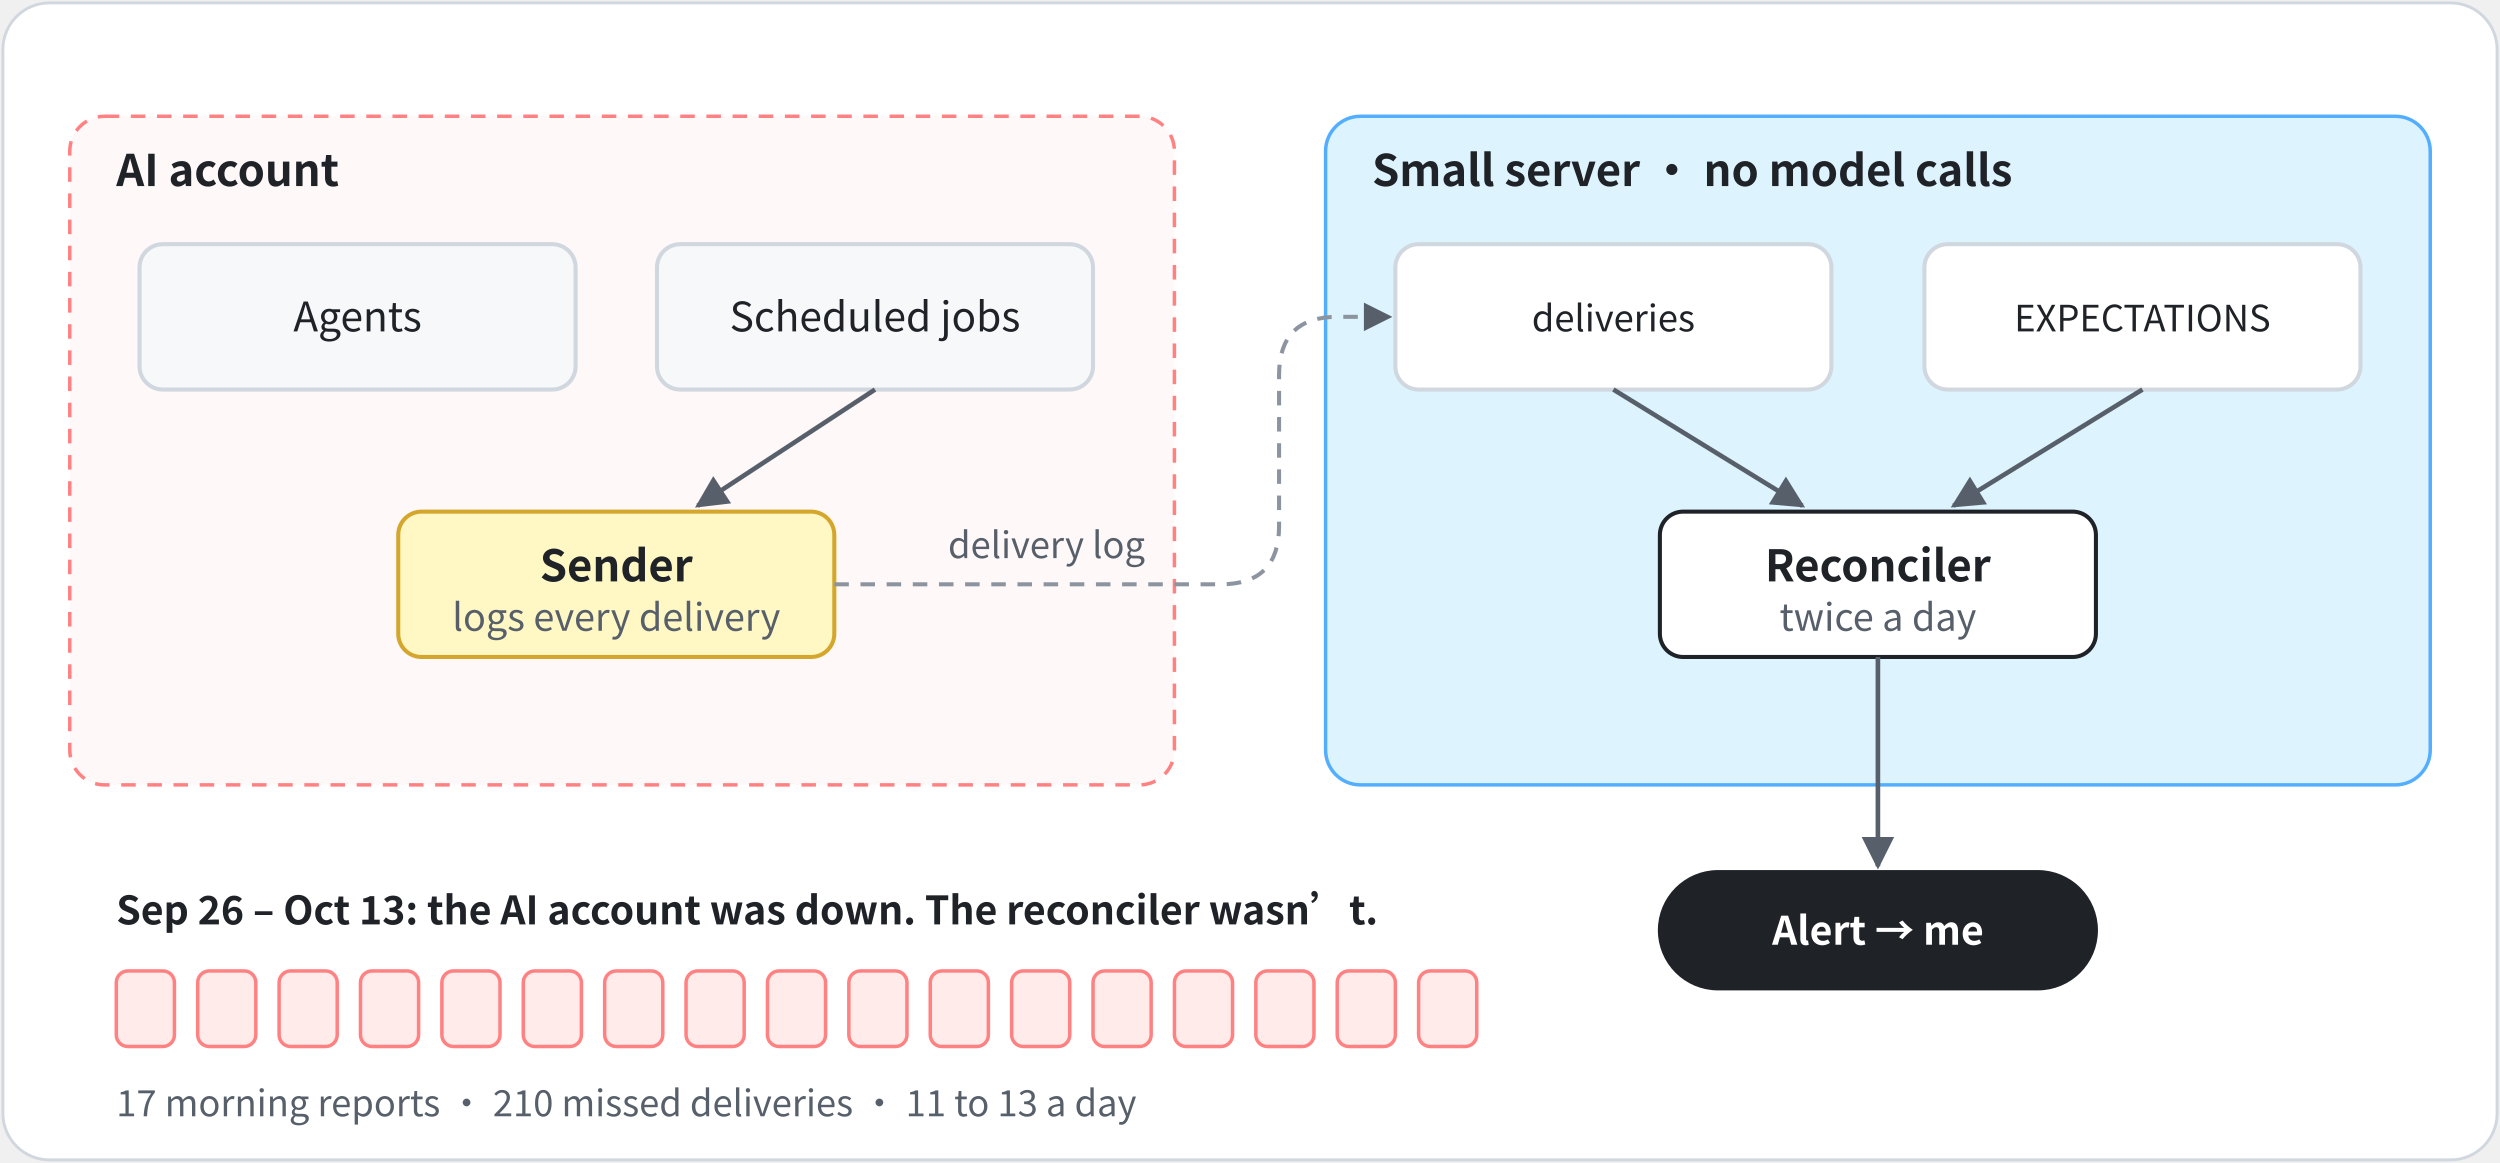
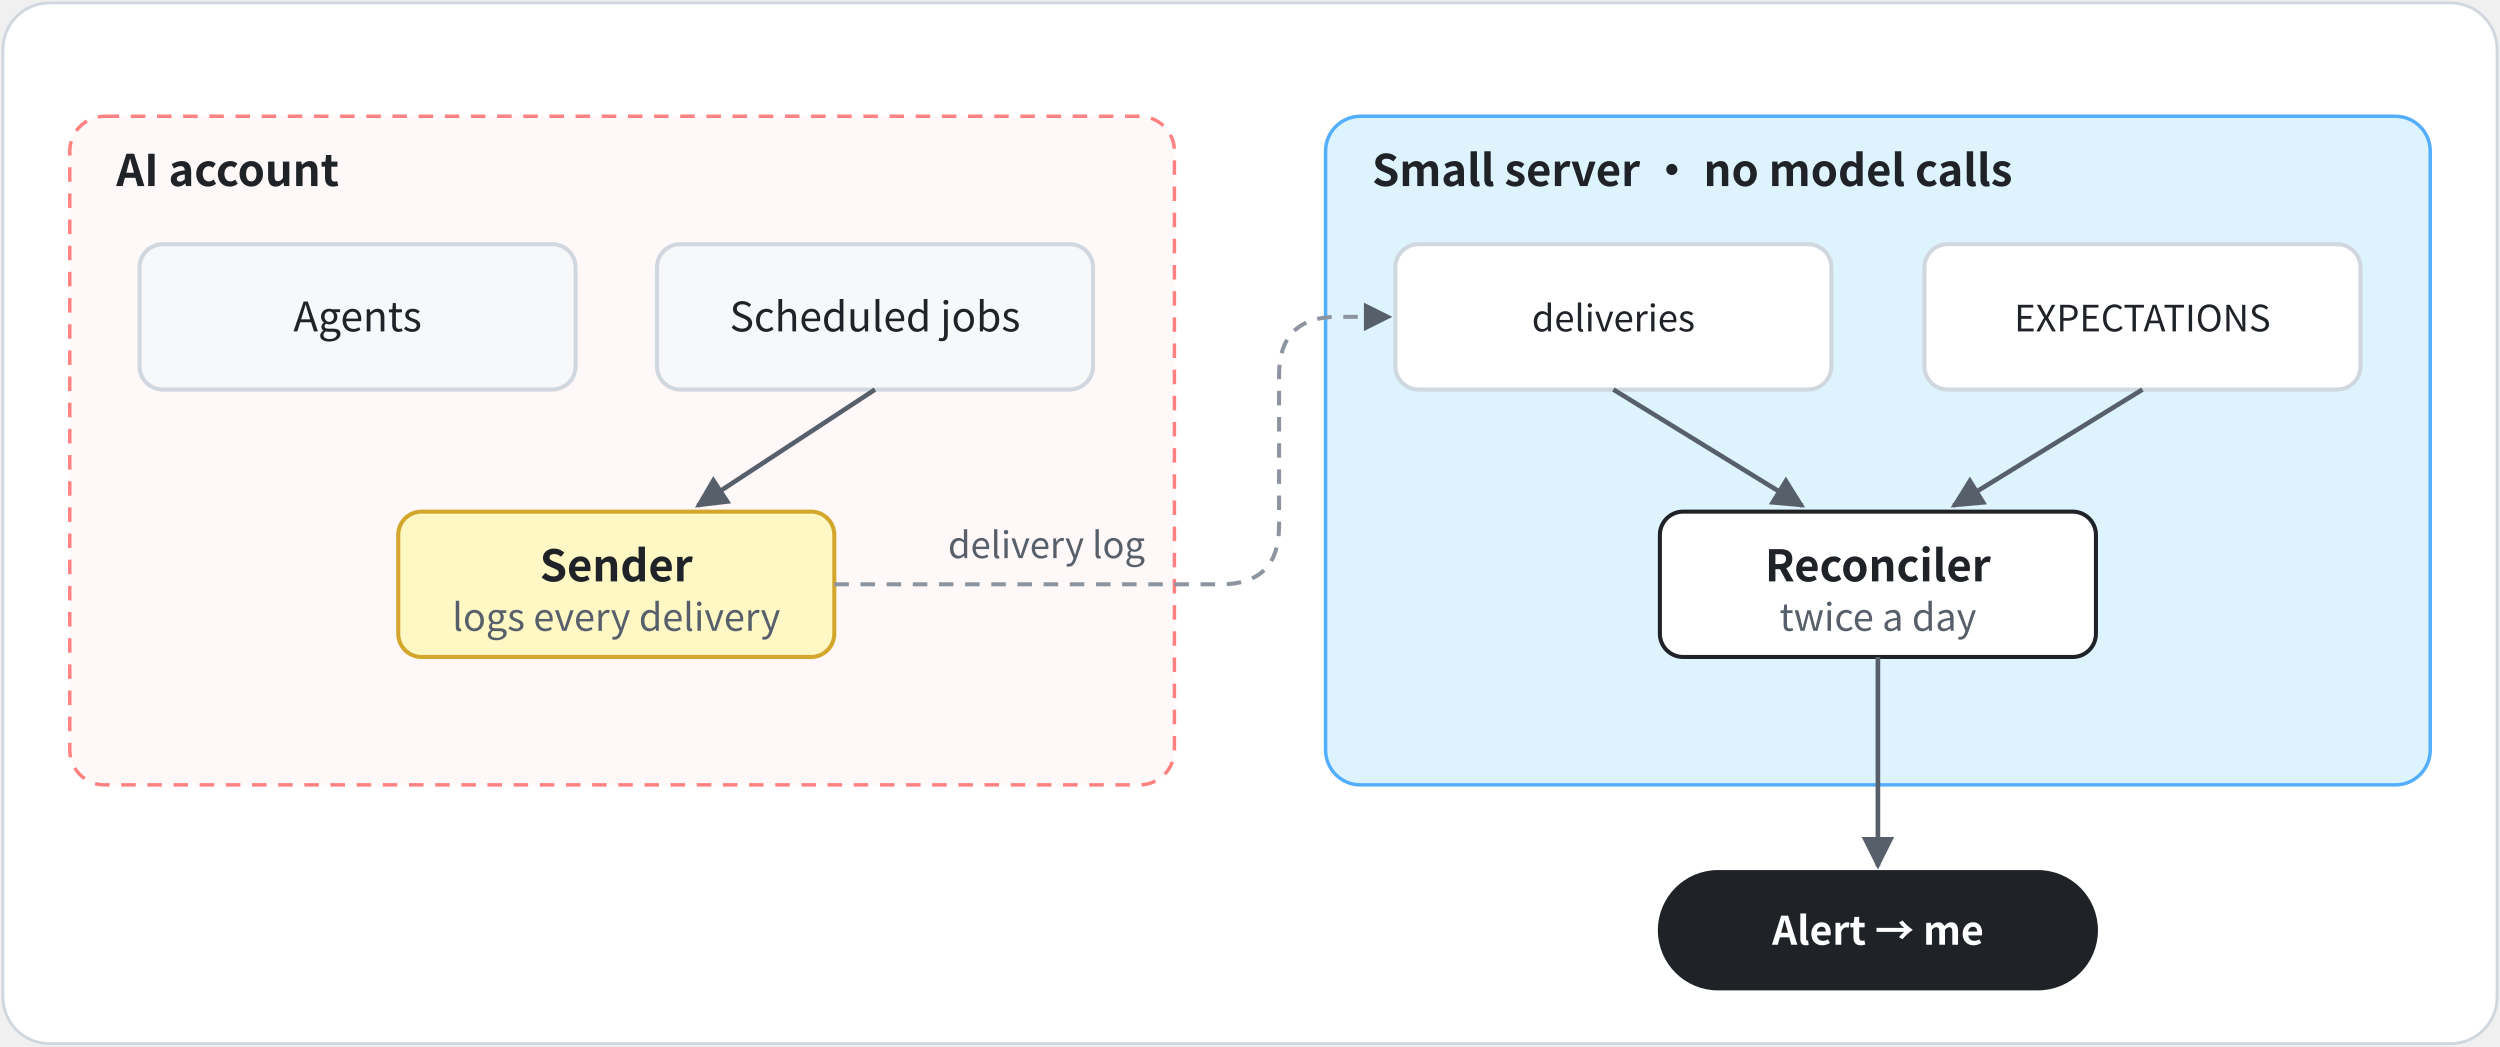
- <svg xmlns="http://www.w3.org/2000/svg" viewBox="0 0 860 400" width="860" height="400" role="img" aria-label="The reconciler runs on a small server outside the AI account, compares the schedule with what the sender logged, and alerts me directly. Below: 17 morning reports during the 18-day outage, 210 missing deliveries.">
+ <svg xmlns="http://www.w3.org/2000/svg" viewBox="0 0 860 360" width="860" height="360" role="img" aria-label="The reconciler runs on a small server outside the AI account, compares the schedule with what the sender logged, and alerts me directly.">
  <defs>
    <marker id="a" viewBox="0 0 10 10" refX="9" refY="5" markerWidth="7" markerHeight="7" orient="auto-start-reverse">
      <path d="M0,0 L10,5 L0,10 z" fill="#57606a" />
    </marker>
    <marker id="r" viewBox="0 0 10 10" refX="9" refY="5" markerWidth="7" markerHeight="7" orient="auto-start-reverse">
      <path d="M0,0 L10,5 L0,10 z" fill="#ff8182" />
    </marker>
    <pattern id="hatch" width="6" height="6" patternUnits="userSpaceOnUse" patternTransform="rotate(45)">
      <rect width="6" height="6" fill="#f6f8fa" />
      <line x1="0" y1="0" x2="0" y2="6" stroke="#d0d7de" stroke-width="3" />
    </pattern>
    <style>text{font-family:-apple-system, BlinkMacSystemFont, 'Segoe UI', 'PingFang SC', 'Noto Sans CJK SC', 'Microsoft YaHei', Helvetica, Arial, sans-serif;fill:#1f2328} .s{font-size:13px;fill:#57606a} .b{font-size:15px;font-weight:600} .t{font-size:14px} .l{font-size:12.5px;fill:#57606a} .h{stroke:#ffffff;stroke-width:5px;stroke-linejoin:round;paint-order:stroke} .e{stroke:#57606a;stroke-width:1.6;fill:none} .d{stroke:#8c959f;stroke-width:1.4;fill:none;stroke-dasharray:5 4} .x{stroke:#ff8182;stroke-width:1.6;fill:none;stroke-dasharray:5 4}</style>
  </defs>
-   <rect x="1" y="1" width="858" height="398" rx="16" fill="#ffffff" stroke="#d0d7de" />
+   <rect x="1" y="1" width="858" height="358" rx="16" fill="#ffffff" stroke="#d0d7de" />
  <rect x="24" y="40" width="380" height="230" rx="12" fill="#fff8f8" stroke="#ff8182" stroke-width="1.2" stroke-dasharray="5 4" />
  <text class="b" x="40" y="64" text-anchor="start">AI account</text>
  <rect x="48" y="84" width="150" height="50" rx="8" fill="#f6f8fa" stroke="#d0d7de" stroke-width="1.4" />
  <text class="t" x="123" y="114" text-anchor="middle">Agents</text>
  <rect x="226" y="84" width="150" height="50" rx="8" fill="#f6f8fa" stroke="#d0d7de" stroke-width="1.4" />
  <text class="t" x="301" y="114" text-anchor="middle">Scheduled jobs</text>
  <rect x="137" y="176" width="150" height="50" rx="8" fill="#fff8c5" stroke="#d4a72c" stroke-width="1.4" />
  <text class="b" x="212" y="200" text-anchor="middle">Sender</text>
  <text class="s" x="212" y="217" text-anchor="middle">logs every delivery</text>
  <path class="e" d="M301,134 L240,174" marker-end="url(#a)" />
  <rect x="456" y="40" width="380" height="230" rx="12" fill="#ddf4ff" stroke="#54aeff" stroke-width="1.2" />
  <text class="b" x="472" y="64" text-anchor="start">Small server · no model calls</text>
  <rect x="480" y="84" width="150" height="50" rx="8" fill="#ffffff" stroke="#d0d7de" stroke-width="1.4" />
  <text class="t" x="555" y="114" text-anchor="middle" style="font-size:12.5px">deliveries</text>
  <rect x="662" y="84" width="150" height="50" rx="8" fill="#ffffff" stroke="#d0d7de" stroke-width="1.4" />
  <text class="t" x="737" y="114" text-anchor="middle" style="font-size:12.5px">EXPECTATIONS</text>
  <rect x="571" y="176" width="150" height="50" rx="8" fill="#ffffff" stroke="#1f2328" stroke-width="1.4" />
  <text class="b" x="646" y="200" text-anchor="middle">Reconciler</text>
  <text class="s" x="646" y="217" text-anchor="middle">twice a day</text>
  <path class="e" d="M555,134 L620,174" marker-end="url(#a)" />
  <path class="e" d="M737,134 L672,174" marker-end="url(#a)" />
  <path class="d" d="M287,201 L420,201 Q440,201 440,181 L440,129 Q440,109 460,109 L478,109" marker-end="url(#a)" />
  <text class="l" x="360" y="192" text-anchor="middle">delivery log</text>
  <rect x="571" y="300" width="150" height="40" rx="20" fill="#1f2328" stroke="#1f2328" stroke-width="1.4" />
  <text class="t" x="646" y="325" text-anchor="middle" style="font-size:13.5px;fill:#ffffff;font-weight:600">Alert → me</text>
  <path class="e" d="M646,226 L646,298" marker-end="url(#a)" />
-   <text class="b" x="40" y="318" text-anchor="start" style="font-size:13.5px">Sep 26 – Oct 13: the AI account was down. The reconciler wasn’t.</text>
-   <rect x="40" y="334" width="20" height="26" rx="4" fill="#ffebe9" stroke="#ff8182" stroke-width="1.2" />
-   <rect x="68" y="334" width="20" height="26" rx="4" fill="#ffebe9" stroke="#ff8182" stroke-width="1.2" />
-   <rect x="96" y="334" width="20" height="26" rx="4" fill="#ffebe9" stroke="#ff8182" stroke-width="1.2" />
-   <rect x="124" y="334" width="20" height="26" rx="4" fill="#ffebe9" stroke="#ff8182" stroke-width="1.2" />
-   <rect x="152" y="334" width="20" height="26" rx="4" fill="#ffebe9" stroke="#ff8182" stroke-width="1.2" />
-   <rect x="180" y="334" width="20" height="26" rx="4" fill="#ffebe9" stroke="#ff8182" stroke-width="1.2" />
-   <rect x="208" y="334" width="20" height="26" rx="4" fill="#ffebe9" stroke="#ff8182" stroke-width="1.2" />
-   <rect x="236" y="334" width="20" height="26" rx="4" fill="#ffebe9" stroke="#ff8182" stroke-width="1.2" />
-   <rect x="264" y="334" width="20" height="26" rx="4" fill="#ffebe9" stroke="#ff8182" stroke-width="1.2" />
-   <rect x="292" y="334" width="20" height="26" rx="4" fill="#ffebe9" stroke="#ff8182" stroke-width="1.2" />
-   <rect x="320" y="334" width="20" height="26" rx="4" fill="#ffebe9" stroke="#ff8182" stroke-width="1.2" />
-   <rect x="348" y="334" width="20" height="26" rx="4" fill="#ffebe9" stroke="#ff8182" stroke-width="1.2" />
-   <rect x="376" y="334" width="20" height="26" rx="4" fill="#ffebe9" stroke="#ff8182" stroke-width="1.2" />
-   <rect x="404" y="334" width="20" height="26" rx="4" fill="#ffebe9" stroke="#ff8182" stroke-width="1.2" />
-   <rect x="432" y="334" width="20" height="26" rx="4" fill="#ffebe9" stroke="#ff8182" stroke-width="1.2" />
-   <rect x="460" y="334" width="20" height="26" rx="4" fill="#ffebe9" stroke="#ff8182" stroke-width="1.2" />
-   <rect x="488" y="334" width="20" height="26" rx="4" fill="#ffebe9" stroke="#ff8182" stroke-width="1.2" />
-   <text class="l" x="40" y="384" text-anchor="start">17 morning reports · 210 missed deliveries · 11 to 13 a day</text>
</svg>
